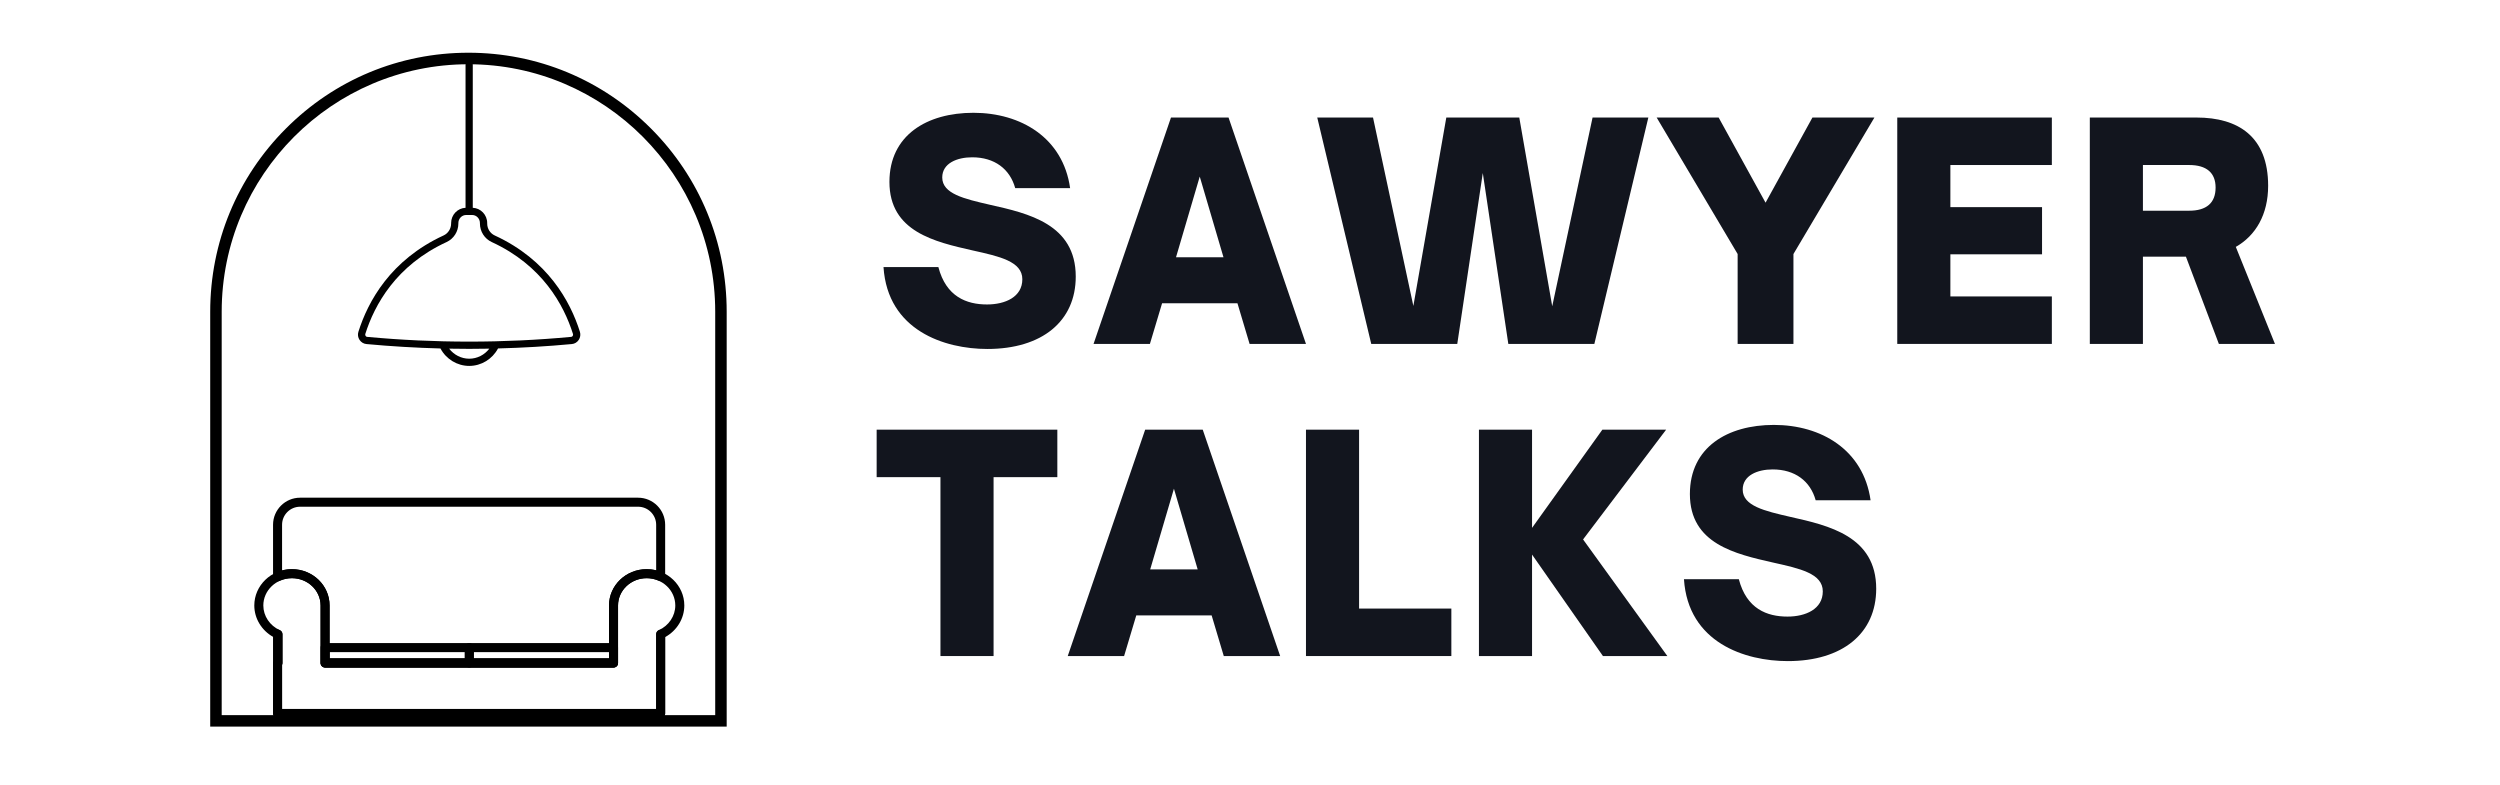
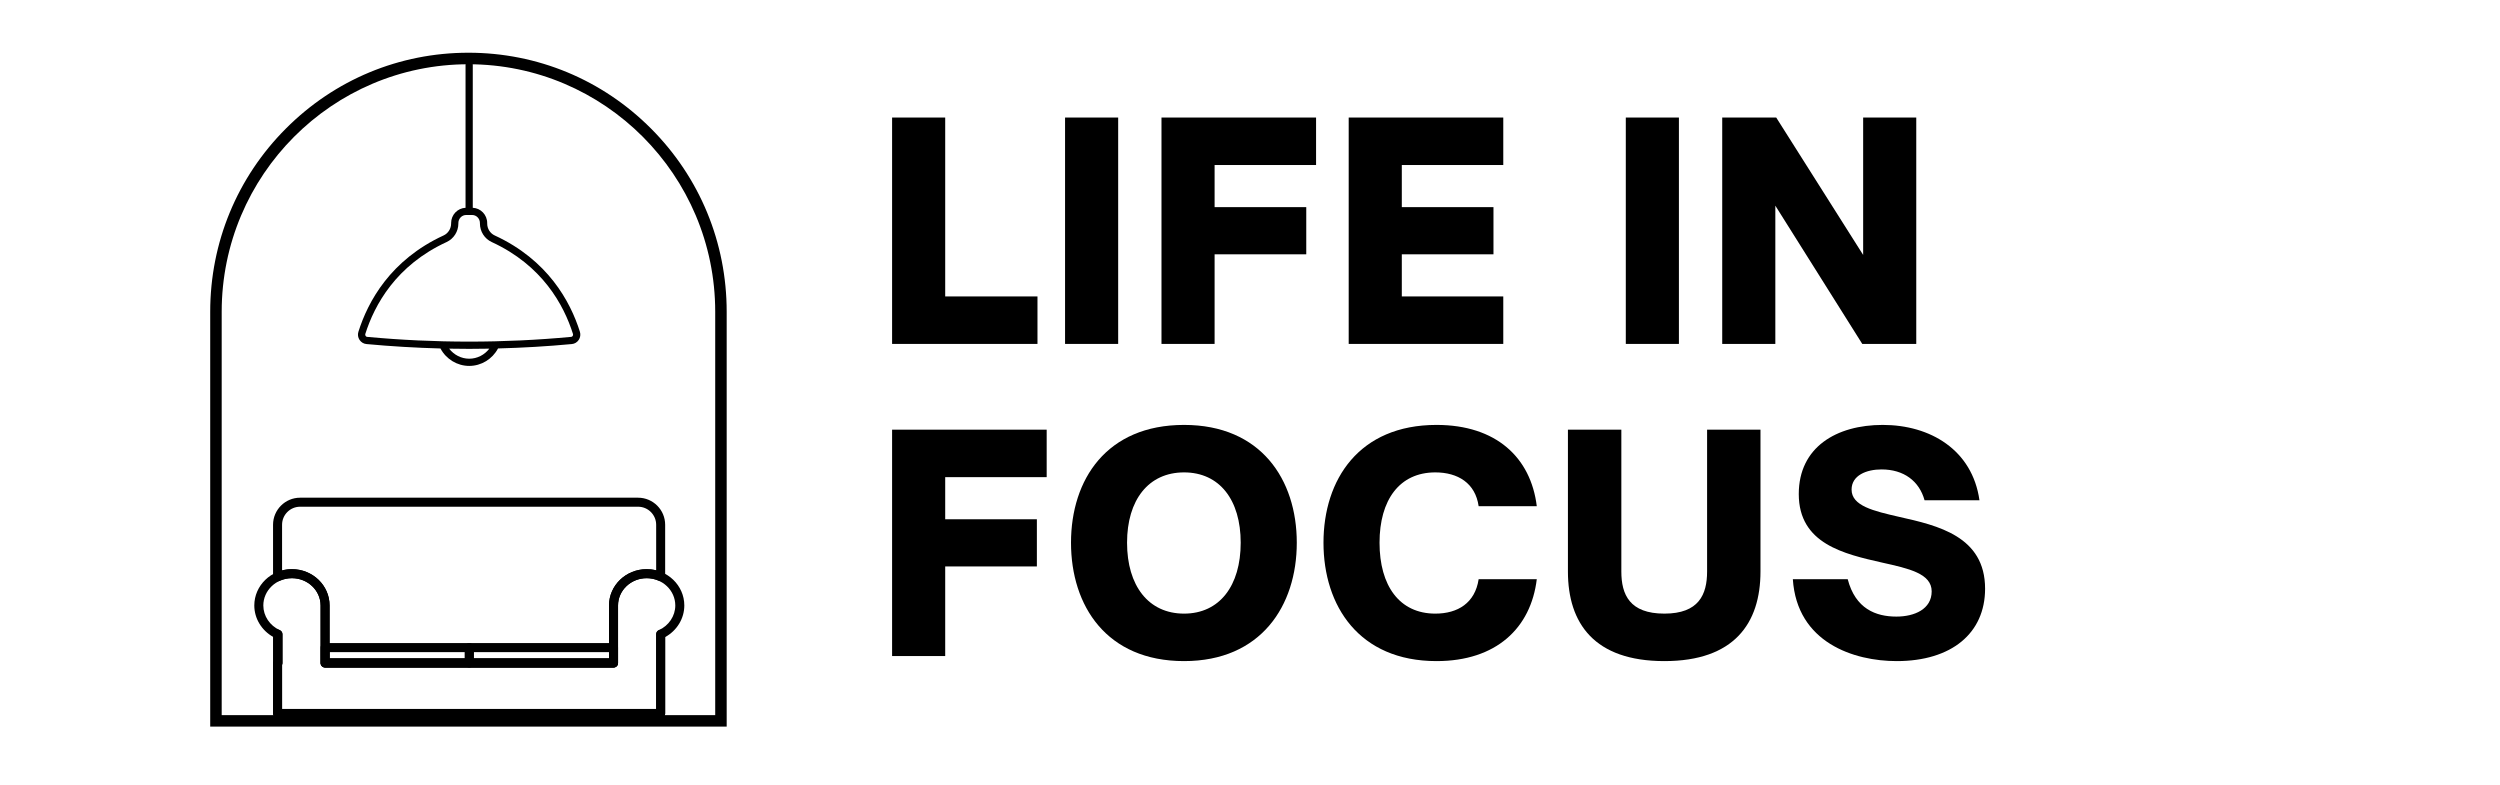
<svg xmlns="http://www.w3.org/2000/svg" width="430" zoomAndPan="magnify" viewBox="0 0 322.5 101.25" height="135" preserveAspectRatio="xMidYMid meet" version="1.0">
  <defs>
    <g />
    <clipPath id="id1">
      <path d="M 27 6.043 L 94 6.043 L 94 94 L 27 94 Z M 27 6.043 " clip-rule="nonzero" />
    </clipPath>
    <clipPath id="id2">
      <path d="M 46.117 7.727 L 74.926 7.727 L 74.926 47.344 L 46.117 47.344 Z M 46.117 7.727 " clip-rule="nonzero" />
    </clipPath>
    <clipPath id="id3">
      <path d="M 32.73 73 L 88.352 73 L 88.352 92.613 L 32.73 92.613 Z M 32.73 73 " clip-rule="nonzero" />
    </clipPath>
    <clipPath id="id4">
      <path d="M 35 81 L 37 81 L 37 92.613 L 35 92.613 Z M 35 81 " clip-rule="nonzero" />
    </clipPath>
    <clipPath id="id5">
      <path d="M 35 64.203 L 86 64.203 L 86 87 L 35 87 Z M 35 64.203 " clip-rule="nonzero" />
    </clipPath>
    <clipPath id="id6">
      <path d="M 84 81 L 86 81 L 86 92.613 L 84 92.613 Z M 84 81 " clip-rule="nonzero" />
    </clipPath>
  </defs>
  <g clip-path="url(#id1)">
    <path fill="rgb(0%, 0%, 0%)" d="M 93.742 93.734 L 27.117 93.734 L 27.117 40.215 C 27.117 31.289 30.582 22.898 36.875 16.59 C 43.168 10.277 51.531 6.801 60.43 6.801 C 69.328 6.801 77.695 10.277 83.988 16.59 C 90.277 22.898 93.742 31.289 93.742 40.215 Z M 28.598 92.25 L 92.262 92.25 L 92.262 40.215 C 92.262 22.609 77.984 8.289 60.43 8.289 C 42.879 8.289 28.598 22.609 28.598 40.215 Z M 28.598 92.25 " fill-opacity="1" fill-rule="nonzero" />
  </g>
  <g clip-path="url(#id2)">
    <path fill="rgb(0%, 0%, 0%)" d="M 73.879 43.332 C 73.852 43.375 73.789 43.445 73.68 43.457 C 64.953 44.273 56.098 44.273 47.363 43.457 C 47.254 43.445 47.191 43.375 47.164 43.332 C 47.113 43.258 47.102 43.168 47.125 43.082 C 48.309 39.332 51.086 34.23 57.613 31.223 C 58.535 30.797 59.129 29.863 59.129 28.836 L 59.129 28.773 C 59.129 28.199 59.582 27.734 60.137 27.734 L 60.906 27.734 C 61.461 27.734 61.91 28.199 61.91 28.773 L 61.91 28.836 C 61.914 29.863 62.508 30.797 63.43 31.223 C 69.957 34.23 72.734 39.332 73.914 43.082 C 73.941 43.168 73.93 43.258 73.879 43.332 Z M 60.531 46.273 C 59.508 46.273 58.559 45.781 57.941 44.977 C 58.805 44.992 59.664 45.004 60.527 45.004 C 61.391 45.004 62.258 44.992 63.121 44.977 C 62.508 45.781 61.555 46.273 60.531 46.273 Z M 74.809 42.801 C 73.57 38.871 70.66 33.527 63.82 30.375 C 63.23 30.105 62.848 29.5 62.848 28.836 L 62.848 28.773 C 62.848 27.715 62.02 26.852 60.988 26.805 L 60.988 8.328 C 60.988 8.074 60.777 7.863 60.52 7.863 C 60.262 7.863 60.055 8.074 60.055 8.328 L 60.055 26.805 C 59.02 26.852 58.195 27.715 58.195 28.773 L 58.195 28.836 C 58.191 29.5 57.812 30.105 57.219 30.375 C 50.383 33.527 47.473 38.871 46.234 42.801 C 46.121 43.156 46.176 43.539 46.383 43.848 C 46.59 44.156 46.91 44.352 47.273 44.383 C 50.445 44.68 53.633 44.867 56.82 44.953 C 57.551 46.328 58.977 47.203 60.531 47.203 C 62.086 47.203 63.512 46.328 64.246 44.949 C 67.43 44.867 70.605 44.68 73.766 44.383 C 74.129 44.352 74.453 44.156 74.656 43.848 C 74.863 43.539 74.918 43.156 74.809 42.801 " fill-opacity="1" fill-rule="nonzero" />
  </g>
  <g clip-path="url(#id3)">
    <path fill="rgb(0%, 0%, 0%)" d="M 36.387 91.449 L 84.645 91.449 L 84.645 81.82 C 84.645 81.59 84.777 81.383 84.988 81.289 C 86.277 80.711 87.113 79.461 87.113 78.105 C 87.113 76.164 85.457 74.586 83.422 74.586 C 81.383 74.586 79.727 76.164 79.727 78.105 L 79.727 85.527 C 79.727 85.852 79.465 86.109 79.145 86.109 L 41.938 86.109 C 41.617 86.109 41.355 85.852 41.355 85.527 L 41.355 78.105 C 41.355 76.164 39.699 74.586 37.66 74.586 C 35.625 74.586 33.969 76.164 33.969 78.105 C 33.969 79.461 34.805 80.711 36.094 81.289 C 36.305 81.383 36.438 81.59 36.438 81.82 L 36.438 85.527 C 36.438 85.613 36.422 85.695 36.387 85.77 Z M 85.223 92.613 L 35.805 92.613 C 35.484 92.613 35.223 92.352 35.223 92.031 L 35.223 85.527 C 35.223 85.441 35.242 85.359 35.277 85.289 L 35.277 82.184 C 33.766 81.355 32.805 79.797 32.805 78.105 C 32.805 75.523 34.984 73.422 37.66 73.422 C 40.34 73.422 42.516 75.523 42.516 78.105 L 42.516 84.945 L 78.562 84.945 L 78.562 78.105 C 78.562 75.523 80.742 73.422 83.422 73.422 C 86.098 73.422 88.277 75.523 88.277 78.105 C 88.277 79.797 87.316 81.355 85.805 82.184 L 85.805 92.031 C 85.805 92.352 85.543 92.613 85.223 92.613 " fill-opacity="1" fill-rule="nonzero" />
  </g>
  <g clip-path="url(#id4)">
    <path fill="rgb(0%, 0%, 0%)" d="M 35.805 92.613 C 35.484 92.613 35.223 92.352 35.223 92.031 L 35.223 81.797 C 35.223 81.598 35.324 81.414 35.492 81.305 C 35.656 81.199 35.867 81.184 36.047 81.266 C 36.062 81.273 36.078 81.281 36.094 81.289 C 36.301 81.383 36.438 81.59 36.438 81.82 L 36.438 85.527 C 36.438 85.613 36.422 85.695 36.387 85.77 L 36.387 92.031 C 36.387 92.352 36.125 92.613 35.805 92.613 " fill-opacity="1" fill-rule="nonzero" />
  </g>
  <g clip-path="url(#id5)">
    <path fill="rgb(0%, 0%, 0%)" d="M 42.516 84.945 L 78.562 84.945 L 78.562 78.105 C 78.562 75.523 80.742 73.422 83.422 73.422 C 83.836 73.422 84.246 73.473 84.645 73.574 L 84.645 67.695 C 84.645 66.41 83.598 65.367 82.316 65.367 L 38.711 65.367 C 37.43 65.367 36.387 66.41 36.387 67.695 L 36.387 73.586 C 36.801 73.477 37.227 73.422 37.66 73.422 C 40.34 73.422 42.516 75.523 42.516 78.105 Z M 79.145 86.109 L 41.938 86.109 C 41.617 86.109 41.355 85.852 41.355 85.527 L 41.355 78.105 C 41.355 76.164 39.699 74.586 37.66 74.586 C 37.098 74.586 36.555 74.703 36.051 74.938 C 35.867 75.023 35.66 75.008 35.492 74.898 C 35.324 74.793 35.223 74.609 35.223 74.41 L 35.223 67.695 C 35.223 65.77 36.789 64.203 38.711 64.203 L 82.316 64.203 C 84.238 64.203 85.805 65.77 85.805 67.695 L 85.805 74.387 C 85.805 74.586 85.707 74.77 85.539 74.875 C 85.375 74.984 85.168 75 84.988 74.918 C 84.492 74.699 83.969 74.586 83.422 74.586 C 81.383 74.586 79.727 76.164 79.727 78.105 L 79.727 85.527 C 79.727 85.852 79.465 86.109 79.145 86.109 " fill-opacity="1" fill-rule="nonzero" />
  </g>
  <g clip-path="url(#id6)">
    <path fill="rgb(0%, 0%, 0%)" d="M 85.223 92.613 C 84.902 92.613 84.645 92.352 84.645 92.031 L 84.645 81.82 C 84.645 81.5 84.902 81.238 85.223 81.238 C 85.543 81.238 85.805 81.5 85.805 81.82 L 85.805 92.031 C 85.805 92.352 85.543 92.613 85.223 92.613 " fill-opacity="1" fill-rule="nonzero" />
  </g>
  <path fill="rgb(0%, 0%, 0%)" d="M 42.516 84.945 L 59.961 84.945 L 59.961 84.121 L 42.516 84.121 Z M 60.539 86.109 L 41.938 86.109 C 41.617 86.109 41.355 85.852 41.355 85.527 L 41.355 83.539 C 41.355 83.219 41.617 82.957 41.938 82.957 L 60.539 82.957 C 60.863 82.957 61.121 83.219 61.121 83.539 L 61.121 85.527 C 61.121 85.852 60.863 86.109 60.539 86.109 " fill-opacity="1" fill-rule="nonzero" />
  <path fill="rgb(0%, 0%, 0%)" d="M 61.121 84.945 L 78.562 84.945 L 78.562 84.121 L 61.121 84.121 Z M 79.145 86.109 L 60.539 86.109 C 60.219 86.109 59.961 85.852 59.961 85.527 L 59.961 83.539 C 59.961 83.219 60.219 82.957 60.539 82.957 L 79.145 82.957 C 79.465 82.957 79.727 83.219 79.727 83.539 L 79.727 85.527 C 79.727 85.852 79.465 86.109 79.145 86.109 " fill-opacity="1" fill-rule="nonzero" />
-   <g fill="rgb(7.059%, 8.24%, 11.76%)" fill-opacity="1">
+   <g fill="rgb(0%, 0%, 0%)" fill-opacity="1">
    <g transform="translate(112.7834, 44.36555)">
      <g>
-         <path d="M 14.582 0.652 C 21.664 0.652 25.988 -2.945 25.988 -8.688 C 25.988 -15.461 19.863 -16.84 14.926 -17.949 C 11.598 -18.715 8.766 -19.367 8.766 -21.473 C 8.766 -23.309 10.68 -24.074 12.629 -24.074 C 15.5 -24.074 17.492 -22.582 18.18 -20.094 L 25.262 -20.094 C 24.344 -26.602 18.906 -29.816 12.785 -29.816 C 6.812 -29.816 1.953 -26.945 1.953 -20.898 C 1.953 -14.469 7.809 -13.168 12.707 -12.055 C 16.152 -11.289 19.098 -10.641 19.098 -8.344 C 19.098 -6.047 16.879 -5.09 14.543 -5.09 C 11.902 -5.09 9.262 -6.086 8.266 -9.914 L 1.188 -9.914 C 1.723 -1.723 9.07 0.652 14.582 0.652 Z M 14.582 0.652 " />
+         <path d="M 21.051 0 L 21.051 -6.125 L 9.148 -6.125 L 9.148 -29.203 L 2.297 -29.203 L 2.297 0 Z M 21.051 0 " />
      </g>
    </g>
  </g>
-   <g fill="rgb(7.059%, 8.24%, 11.76%)" fill-opacity="1">
-     <g transform="translate(140.9902, 44.36555)">
+   <g fill="rgb(0%, 0%, 0%)" fill-opacity="1">
+     <g transform="translate(135.0963, 44.36555)">
      <g>
-         <path d="M 7.348 0 L 8.918 -5.242 L 18.641 -5.242 L 20.207 0 L 27.48 0 L 17.492 -29.203 L 10.066 -29.203 L 0.078 0 Z M 13.777 -21.586 L 16.84 -11.176 L 10.715 -11.176 Z M 13.777 -21.586 " />
+         <path d="M 9.148 0 L 9.148 -29.203 L 2.297 -29.203 L 2.297 0 Z M 9.148 0 " />
      </g>
    </g>
  </g>
-   <g fill="rgb(7.059%, 8.24%, 11.76%)" fill-opacity="1">
-     <g transform="translate(169.5032, 44.36555)">
+   <g fill="rgb(0%, 0%, 0%)" fill-opacity="1">
+     <g transform="translate(147.5349, 44.36555)">
      <g>
-         <path d="M 18.484 0 L 21.777 -22.047 L 25.07 0 L 36.168 0 L 43.133 -29.203 L 35.938 -29.203 L 30.734 -4.859 L 26.484 -29.203 L 17.07 -29.203 L 12.82 -4.898 L 7.617 -29.203 L 0.422 -29.203 L 7.387 0 Z M 18.484 0 " />
+         <path d="M 9.148 0 L 9.148 -11.559 L 20.973 -11.559 L 20.973 -17.645 L 9.148 -17.645 L 9.148 -23.078 L 22.238 -23.078 L 22.238 -29.203 L 2.297 -29.203 L 2.297 0 Z M 9.148 0 " />
      </g>
    </g>
  </g>
-   <g fill="rgb(7.059%, 8.24%, 11.76%)" fill-opacity="1">
-     <g transform="translate(214.014, 44.36555)">
-       <g>
-         <path d="M 17.34 0 L 17.34 -11.598 L 27.785 -29.203 L 19.789 -29.203 L 13.742 -18.219 L 7.691 -29.203 L -0.305 -29.203 L 10.141 -11.598 L 10.141 0 Z M 17.34 0 " />
-       </g>
-     </g>
-   </g>
-   <g fill="rgb(7.059%, 8.24%, 11.76%)" fill-opacity="1">
-     <g transform="translate(242.4504, 44.36555)">
+   <g fill="rgb(0%, 0%, 0%)" fill-opacity="1">
+     <g transform="translate(171.6848, 44.36555)">
      <g>
        <path d="M 22.238 0 L 22.238 -6.125 L 9.148 -6.125 L 9.148 -11.559 L 20.973 -11.559 L 20.973 -17.645 L 9.148 -17.645 L 9.148 -23.078 L 22.238 -23.078 L 22.238 -29.203 L 2.297 -29.203 L 2.297 0 Z M 22.238 0 " />
      </g>
    </g>
  </g>
-   <g fill="rgb(7.059%, 8.24%, 11.76%)" fill-opacity="1">
-     <g transform="translate(267.2892, 44.36555)">
+   <g fill="rgb(0%, 0%, 0%)" fill-opacity="1">
+     <g transform="translate(196.5236, 44.36555)">
+       <g />
+     </g>
+   </g>
+   <g fill="rgb(0%, 0%, 0%)" fill-opacity="1">
+     <g transform="translate(207.4313, 44.36555)">
      <g>
-         <path d="M 21.129 -12.516 C 23.691 -13.969 25.301 -16.688 25.301 -20.398 C 25.301 -26.754 21.434 -29.203 16.074 -29.203 L 2.297 -29.203 L 2.297 0 L 9.148 0 L 9.148 -11.254 L 14.695 -11.254 L 18.945 0 L 26.18 0 Z M 15.117 -23.078 C 17.34 -23.078 18.523 -22.082 18.523 -20.172 C 18.523 -18.18 17.34 -17.184 15.117 -17.184 L 9.148 -17.184 L 9.148 -23.078 Z M 15.117 -23.078 " />
+         <path d="M 9.148 0 L 9.148 -29.203 L 2.297 -29.203 L 2.297 0 Z M 9.148 0 " />
      </g>
    </g>
  </g>
-   <g fill="rgb(7.059%, 8.24%, 11.76%)" fill-opacity="1">
-     <g transform="translate(112.7834, 84.63008)">
+   <g fill="rgb(0%, 0%, 0%)" fill-opacity="1">
+     <g transform="translate(219.8699, 44.36555)">
      <g>
-         <path d="M 15.387 0 L 15.387 -23.078 L 23.613 -23.078 L 23.613 -29.203 L 0.305 -29.203 L 0.305 -23.078 L 8.535 -23.078 L 8.535 0 Z M 15.387 0 " />
+         <path d="M 9.148 0 L 9.148 -17.836 L 20.363 0 L 27.328 0 L 27.328 -29.203 L 20.477 -29.203 L 20.477 -11.48 L 9.262 -29.203 L 2.297 -29.203 L 2.297 0 Z M 9.148 0 " />
      </g>
    </g>
  </g>
-   <g fill="rgb(7.059%, 8.24%, 11.76%)" fill-opacity="1">
-     <g transform="translate(137.6605, 84.63008)">
+   <g fill="rgb(0%, 0%, 0%)" fill-opacity="1">
+     <g transform="translate(112.7834, 84.63008)">
      <g>
-         <path d="M 7.348 0 L 8.918 -5.242 L 18.641 -5.242 L 20.207 0 L 27.48 0 L 17.492 -29.203 L 10.066 -29.203 L 0.078 0 Z M 13.777 -21.586 L 16.84 -11.176 L 10.715 -11.176 Z M 13.777 -21.586 " />
+         <path d="M 9.148 0 L 9.148 -11.559 L 20.973 -11.559 L 20.973 -17.645 L 9.148 -17.645 L 9.148 -23.078 L 22.238 -23.078 L 22.238 -29.203 L 2.297 -29.203 L 2.297 0 Z M 9.148 0 " />
      </g>
    </g>
  </g>
-   <g fill="rgb(7.059%, 8.24%, 11.76%)" fill-opacity="1">
-     <g transform="translate(166.1735, 84.63008)">
+   <g fill="rgb(0%, 0%, 0%)" fill-opacity="1">
+     <g transform="translate(136.9333, 84.63008)">
      <g>
-         <path d="M 21.051 0 L 21.051 -6.125 L 9.148 -6.125 L 9.148 -29.203 L 2.297 -29.203 L 2.297 0 Z M 21.051 0 " />
+         <path d="M 15.809 0.652 C 25.719 0.652 30.352 -6.469 30.352 -14.621 C 30.352 -22.773 25.719 -29.816 15.809 -29.816 C 5.816 -29.816 1.227 -22.773 1.227 -14.621 C 1.227 -6.469 5.816 0.652 15.809 0.652 Z M 15.809 -5.473 C 11.215 -5.473 8.457 -9.07 8.457 -14.621 C 8.457 -20.133 11.215 -23.691 15.809 -23.691 C 20.398 -23.691 23.117 -20.133 23.117 -14.621 C 23.117 -9.07 20.398 -5.473 15.809 -5.473 Z M 15.809 -5.473 " />
      </g>
    </g>
  </g>
-   <g fill="rgb(7.059%, 8.24%, 11.76%)" fill-opacity="1">
-     <g transform="translate(188.4863, 84.63008)">
+   <g fill="rgb(0%, 0%, 0%)" fill-opacity="1">
+     <g transform="translate(169.5032, 84.63008)">
      <g>
-         <path d="M 9.148 0 L 9.148 -13.09 L 18.293 0 L 26.602 0 L 15.73 -15.043 L 26.445 -29.203 L 18.219 -29.203 L 9.148 -16.535 L 9.148 -29.203 L 2.297 -29.203 L 2.297 0 Z M 9.148 0 " />
+         <path d="M 15.809 0.652 C 23.5 0.652 27.977 -3.598 28.742 -9.914 L 21.242 -9.914 C 20.781 -6.852 18.562 -5.473 15.652 -5.473 C 11.023 -5.473 8.457 -9.07 8.457 -14.621 C 8.457 -20.133 11.023 -23.691 15.652 -23.691 C 18.562 -23.691 20.82 -22.312 21.242 -19.328 L 28.742 -19.328 C 27.977 -25.605 23.5 -29.816 15.809 -29.816 C 5.816 -29.816 1.227 -22.773 1.227 -14.621 C 1.227 -6.469 5.816 0.652 15.809 0.652 Z M 15.809 0.652 " />
      </g>
    </g>
  </g>
-   <g fill="rgb(7.059%, 8.24%, 11.76%)" fill-opacity="1">
-     <g transform="translate(216.0425, 84.63008)">
+   <g fill="rgb(0%, 0%, 0%)" fill-opacity="1">
+     <g transform="translate(200.2742, 84.63008)">
+       <g>
+         <path d="M 14.43 0.652 C 23.422 0.652 26.828 -4.211 26.828 -10.906 L 26.828 -29.203 L 19.941 -29.203 L 19.941 -10.906 C 19.941 -7.922 18.867 -5.473 14.43 -5.473 C 9.949 -5.473 8.879 -7.922 8.879 -10.906 L 8.879 -29.203 L 1.988 -29.203 L 1.988 -10.906 C 1.988 -4.211 5.398 0.652 14.43 0.652 Z M 14.43 0.652 " />
+       </g>
+     </g>
+   </g>
+   <g fill="rgb(0%, 0%, 0%)" fill-opacity="1">
+     <g transform="translate(230.0884, 84.63008)">
      <g>
        <path d="M 14.582 0.652 C 21.664 0.652 25.988 -2.945 25.988 -8.688 C 25.988 -15.461 19.863 -16.84 14.926 -17.949 C 11.598 -18.715 8.766 -19.367 8.766 -21.473 C 8.766 -23.309 10.68 -24.074 12.629 -24.074 C 15.5 -24.074 17.492 -22.582 18.18 -20.094 L 25.262 -20.094 C 24.344 -26.602 18.906 -29.816 12.785 -29.816 C 6.812 -29.816 1.953 -26.945 1.953 -20.898 C 1.953 -14.469 7.809 -13.168 12.707 -12.055 C 16.152 -11.289 19.098 -10.641 19.098 -8.344 C 19.098 -6.047 16.879 -5.09 14.543 -5.09 C 11.902 -5.09 9.262 -6.086 8.266 -9.914 L 1.188 -9.914 C 1.723 -1.723 9.07 0.652 14.582 0.652 Z M 14.582 0.652 " />
      </g>
    </g>
  </g>
</svg>
